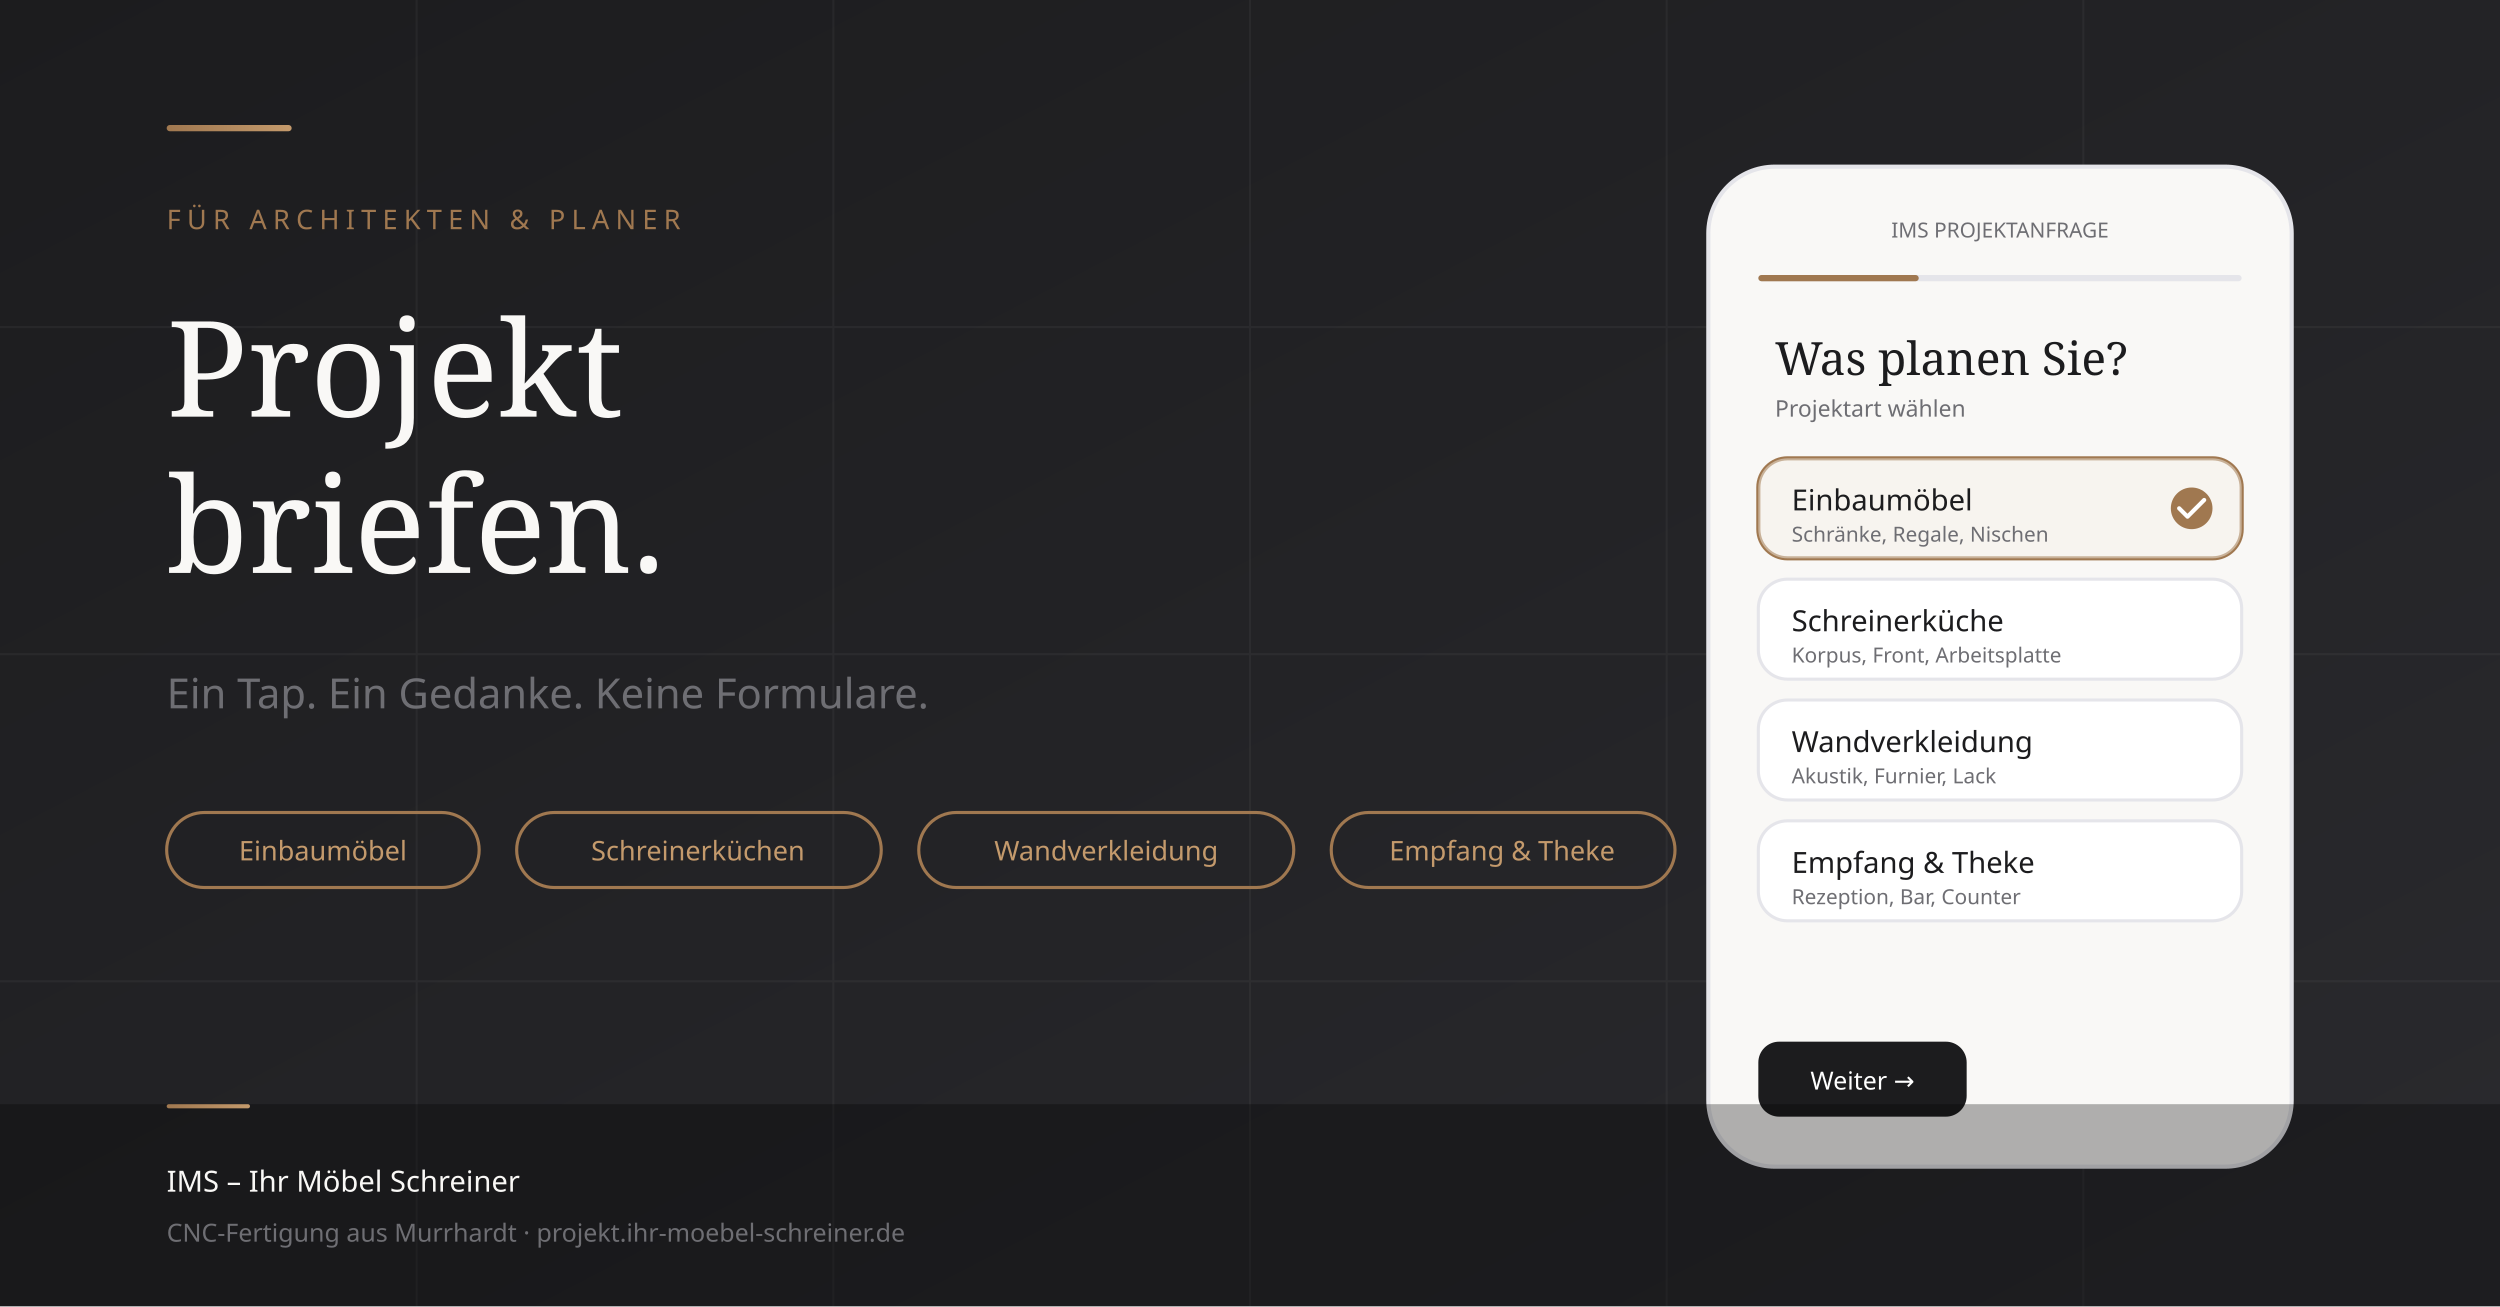
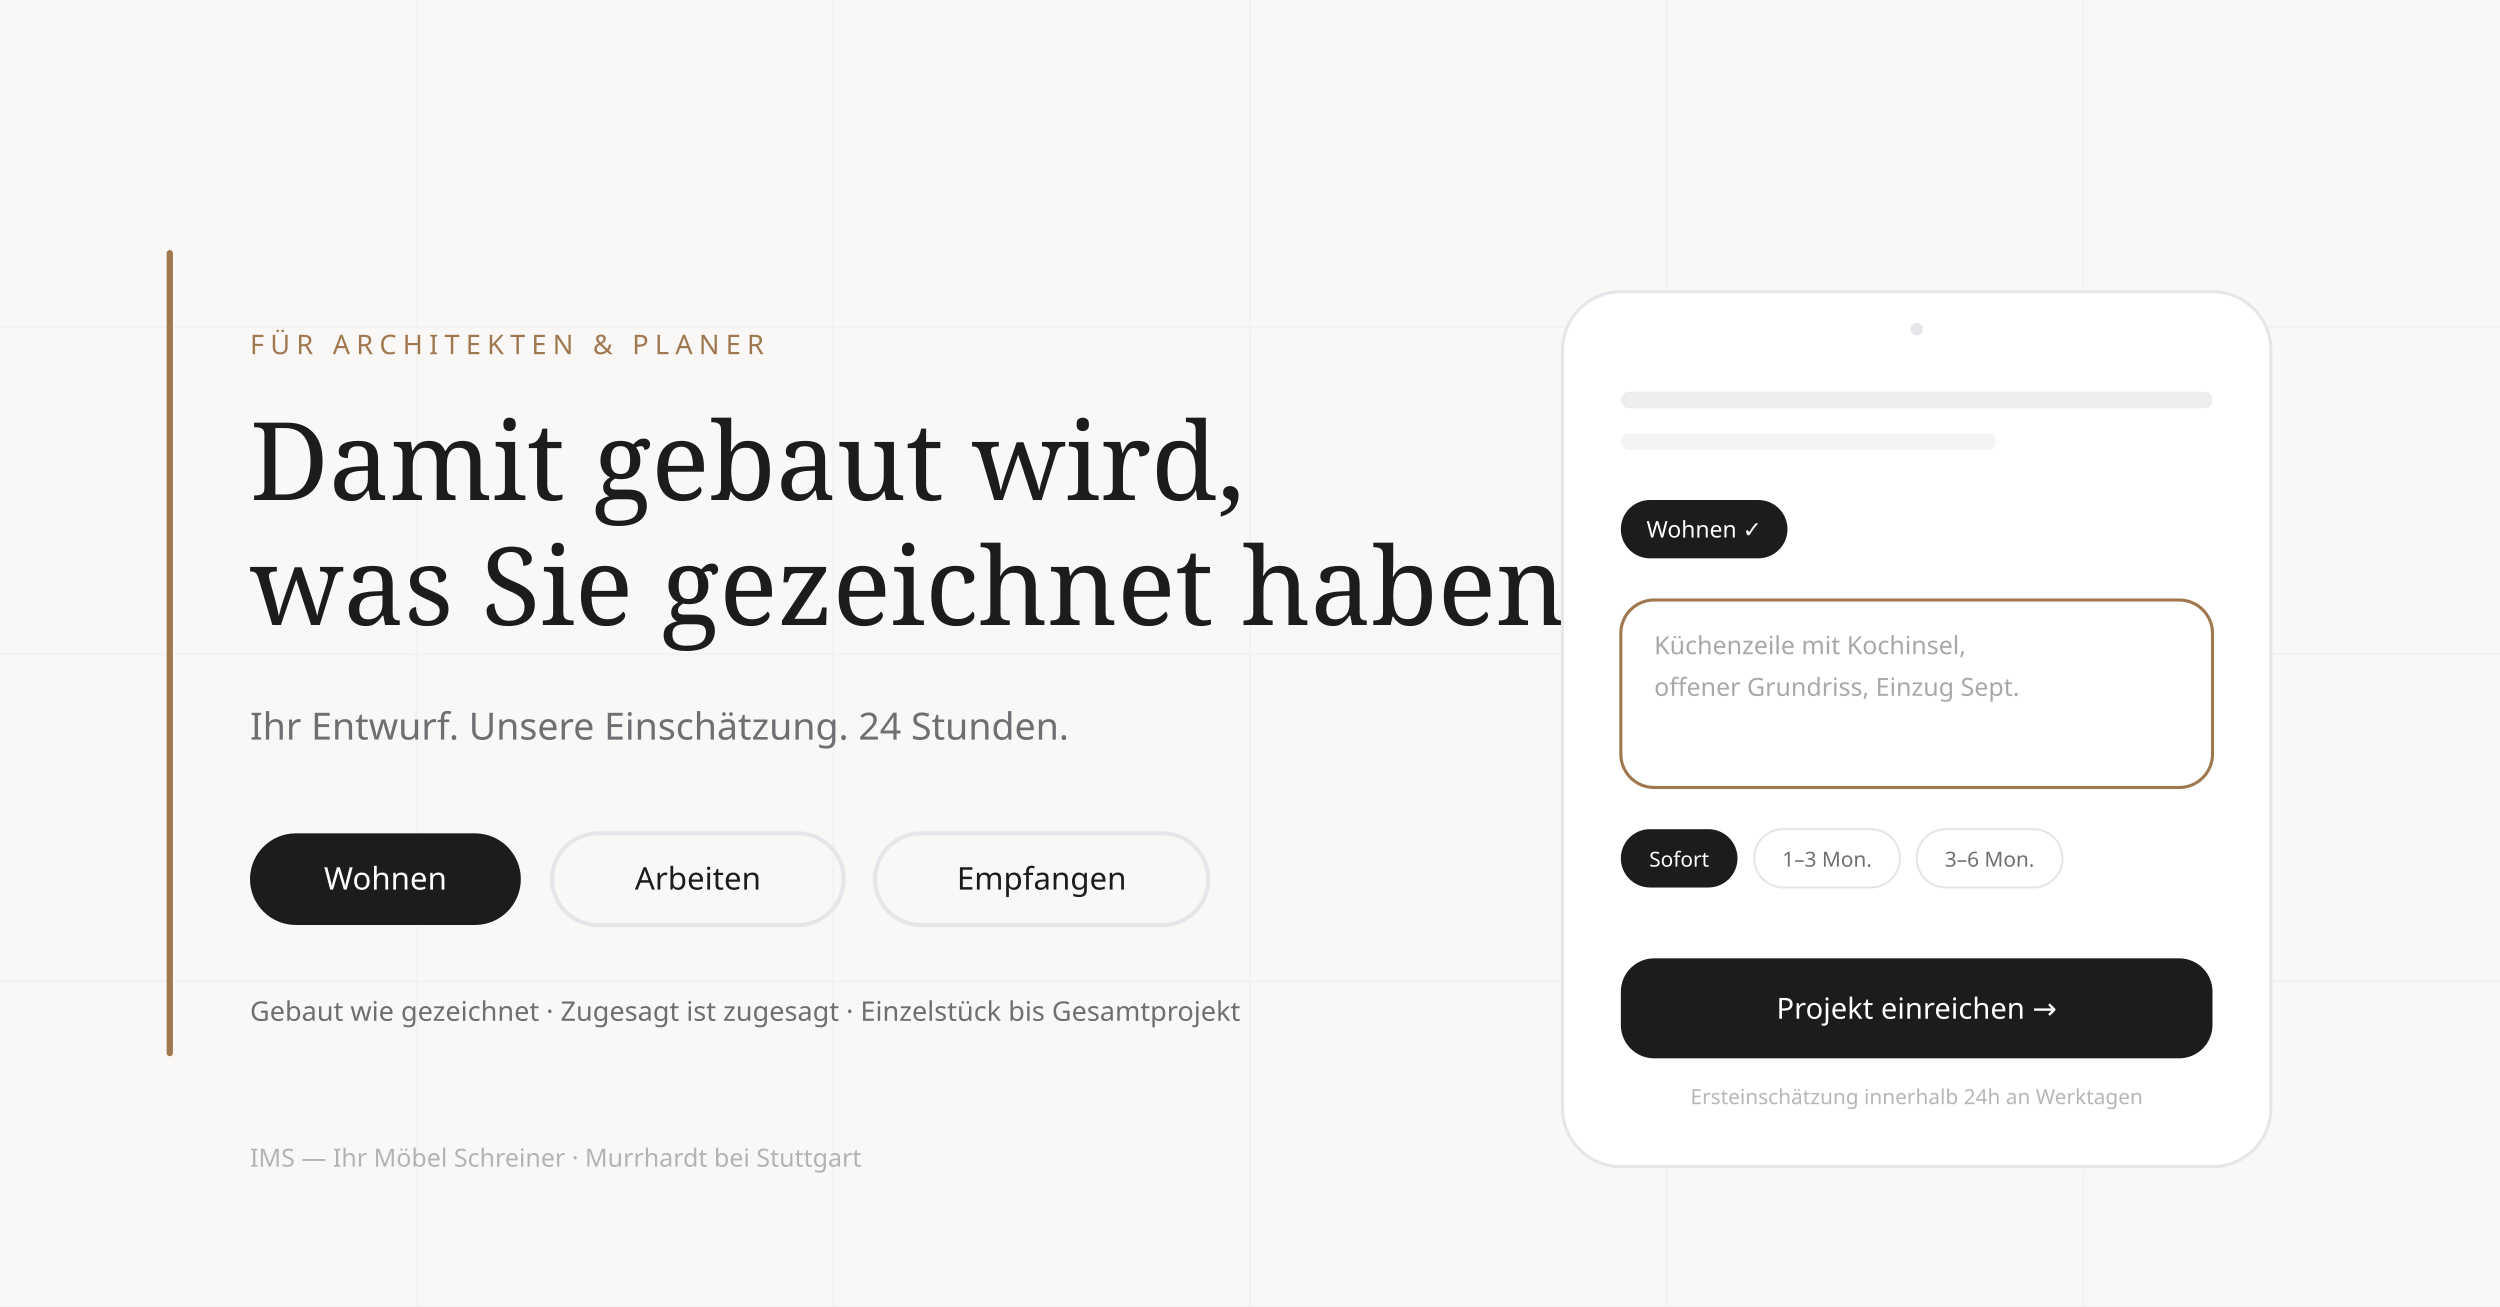
- <svg xmlns="http://www.w3.org/2000/svg" width="1200" height="627">
-   <defs>
-     <linearGradient id="bg" x1="0" y1="0" x2="1" y2="1">
-       <stop offset="0%" stop-color="#1C1C1E" />
-       <stop offset="100%" stop-color="#2A2A2E" />
-     </linearGradient>
-     <linearGradient id="oakGrad" x1="0" y1="0" x2="1" y2="0">
-       <stop offset="0%" stop-color="#A07850" />
-       <stop offset="100%" stop-color="#C49A6C" />
-     </linearGradient>
-   </defs>
-   <rect width="1200" height="627" fill="url(#bg)" />
-   <g opacity="0.04">
-     <line x1="200" y1="0" x2="200" y2="627" stroke="white" stroke-width="1" />
-     <line x1="400" y1="0" x2="400" y2="627" stroke="white" stroke-width="1" />
-     <line x1="600" y1="0" x2="600" y2="627" stroke="white" stroke-width="1" />
-     <line x1="800" y1="0" x2="800" y2="627" stroke="white" stroke-width="1" />
-     <line x1="1000" y1="0" x2="1000" y2="627" stroke="white" stroke-width="1" />
-     <line x1="0" y1="157" x2="1200" y2="157" stroke="white" stroke-width="1" />
-     <line x1="0" y1="314" x2="1200" y2="314" stroke="white" stroke-width="1" />
-     <line x1="0" y1="471" x2="1200" y2="471" stroke="white" stroke-width="1" />
+ <svg xmlns="http://www.w3.org/2000/svg" width="1200" height="627" viewBox="0 0 1200 627">
+   <rect width="1200" height="627" fill="#F9F8F6" />
+   <g opacity="0.03">
+     <line x1="200" y1="0" x2="200" y2="627" stroke="#1C1C1E" stroke-width="1" />
+     <line x1="400" y1="0" x2="400" y2="627" stroke="#1C1C1E" stroke-width="1" />
+     <line x1="600" y1="0" x2="600" y2="627" stroke="#1C1C1E" stroke-width="1" />
+     <line x1="800" y1="0" x2="800" y2="627" stroke="#1C1C1E" stroke-width="1" />
+     <line x1="1000" y1="0" x2="1000" y2="627" stroke="#1C1C1E" stroke-width="1" />
+     <line x1="0" y1="157" x2="1200" y2="157" stroke="#1C1C1E" stroke-width="1" />
+     <line x1="0" y1="314" x2="1200" y2="314" stroke="#1C1C1E" stroke-width="1" />
+     <line x1="0" y1="471" x2="1200" y2="471" stroke="#1C1C1E" stroke-width="1" />
  </g>
-   <rect x="80" y="60" width="60" height="3" rx="1.5" fill="url(#oakGrad)" />
-   <text x="80" y="110" font-family="sans-serif" font-size="13" font-weight="500" fill="#A07850" letter-spacing="3">FÜR ARCHITEKTEN &amp; PLANER</text>
-   <text x="80" y="200" font-family="Georgia, serif" font-size="64" fill="#F9F8F6" font-weight="400">Projekt</text>
-   <text x="80" y="275" font-family="Georgia, serif" font-size="64" fill="#F9F8F6" font-weight="400">briefen.</text>
-   <text x="80" y="340" font-family="sans-serif" font-size="20" fill="#6E6E73" font-weight="300">Ein Tap. Ein Gedanke. Keine Formulare.</text>
-   <rect x="80" y="390" width="150" height="36" rx="18" fill="none" stroke="#A07850" stroke-width="1.5" />
-   <text x="155" y="413" font-family="sans-serif" font-size="13" fill="#C49A6C" text-anchor="middle" font-weight="400">Einbaumöbel</text>
-   <rect x="248" y="390" width="175" height="36" rx="18" fill="none" stroke="#A07850" stroke-width="1.5" />
-   <text x="335" y="413" font-family="sans-serif" font-size="13" fill="#C49A6C" text-anchor="middle" font-weight="400">Schreinerküchen</text>
-   <rect x="441" y="390" width="180" height="36" rx="18" fill="none" stroke="#A07850" stroke-width="1.5" />
-   <text x="531" y="413" font-family="sans-serif" font-size="13" fill="#C49A6C" text-anchor="middle" font-weight="400">Wandverkleidung</text>
-   <rect x="639" y="390" width="165" height="36" rx="18" fill="none" stroke="#A07850" stroke-width="1.5" />
-   <text x="721" y="413" font-family="sans-serif" font-size="13" fill="#C49A6C" text-anchor="middle" font-weight="400">Empfang &amp; Theke</text>
-   <g transform="translate(820, 80)">
-     <rect x="0" y="0" width="280" height="480" rx="32" fill="#F9F8F6" stroke="#E5E5EA" stroke-width="2" />
-     <rect x="16" y="16" width="248" height="28" rx="4" fill="transparent" />
-     <text x="140" y="34" font-family="sans-serif" font-size="10" fill="#6E6E73" text-anchor="middle" font-weight="500">IMS PROJEKTANFRAGE</text>
-     <rect x="24" y="52" width="232" height="3" rx="1.5" fill="#E5E5EA" />
-     <rect x="24" y="52" width="77" height="3" rx="1.5" fill="#A07850" />
-     <text x="32" y="100" font-family="Georgia, serif" font-size="22" fill="#1C1C1E">Was planen Sie?</text>
-     <text x="32" y="120" font-family="sans-serif" font-size="11" fill="#6E6E73" font-weight="300">Projektart wählen</text>
-     <rect x="24" y="140" width="232" height="48" rx="14" fill="white" stroke="#A07850" stroke-width="2" />
-     <rect x="24" y="140" width="232" height="48" rx="14" fill="#F0EAE0" opacity="0.5" />
-     <text x="40" y="165" font-family="sans-serif" font-size="14" fill="#1C1C1E" font-weight="500">Einbaumöbel</text>
-     <text x="40" y="180" font-family="sans-serif" font-size="10" fill="#6E6E73" font-weight="300">Schränke, Regale, Nischen</text>
-     <circle cx="232" cy="164" r="10" fill="#A07850" />
-     <polyline points="226,164 230,168 238,160" fill="none" stroke="white" stroke-width="2" stroke-linecap="round" stroke-linejoin="round" />
-     <rect x="24" y="198" width="232" height="48" rx="14" fill="white" stroke="#E5E5EA" stroke-width="1.5" />
-     <text x="40" y="223" font-family="sans-serif" font-size="14" fill="#1C1C1E" font-weight="500">Schreinerküche</text>
-     <text x="40" y="238" font-family="sans-serif" font-size="10" fill="#6E6E73" font-weight="300">Korpus, Front, Arbeitsplatte</text>
-     <rect x="24" y="256" width="232" height="48" rx="14" fill="white" stroke="#E5E5EA" stroke-width="1.5" />
-     <text x="40" y="281" font-family="sans-serif" font-size="14" fill="#1C1C1E" font-weight="500">Wandverkleidung</text>
-     <text x="40" y="296" font-family="sans-serif" font-size="10" fill="#6E6E73" font-weight="300">Akustik, Furnier, Lack</text>
-     <rect x="24" y="314" width="232" height="48" rx="14" fill="white" stroke="#E5E5EA" stroke-width="1.5" />
-     <text x="40" y="339" font-family="sans-serif" font-size="14" fill="#1C1C1E" font-weight="500">Empfang &amp; Theke</text>
-     <text x="40" y="354" font-family="sans-serif" font-size="10" fill="#6E6E73" font-weight="300">Rezeption, Bar, Counter</text>
-     <rect x="24" y="420" width="100" height="36" rx="10" fill="#1C1C1E" />
-     <text x="74" y="443" font-family="sans-serif" font-size="12" fill="white" text-anchor="middle" font-weight="500">Weiter →</text>
+   <rect x="80" y="120" width="3" height="387" fill="#A07850" rx="1.5" />
+   <text x="120" y="170" font-family="sans-serif" font-size="13" font-weight="500" fill="#A07850" letter-spacing="3">FÜR ARCHITEKTEN &amp; PLANER</text>
+   <text x="120" y="240" font-family="Georgia, serif" font-size="52" fill="#1C1C1E">Damit gebaut wird,</text>
+   <text x="120" y="300" font-family="Georgia, serif" font-size="52" fill="#1C1C1E">was Sie gezeichnet haben.</text>
+   <text x="120" y="355" font-family="sans-serif" font-size="18" font-weight="300" fill="#6E6E73">Ihr Entwurf. Unsere Einschätzung. 24 Stunden.</text>
+   <rect x="120" y="400" width="130" height="44" rx="22" fill="#1C1C1E" />
+   <text x="185" y="427" font-family="sans-serif" font-size="15" font-weight="500" fill="#FFFFFF" text-anchor="middle">Wohnen</text>
+   <rect x="265" y="400" width="140" height="44" rx="22" fill="none" stroke="#E5E5EA" stroke-width="2" />
+   <text x="335" y="427" font-family="sans-serif" font-size="15" font-weight="500" fill="#1C1C1E" text-anchor="middle">Arbeiten</text>
+   <rect x="420" y="400" width="160" height="44" rx="22" fill="none" stroke="#E5E5EA" stroke-width="2" />
+   <text x="500" y="427" font-family="sans-serif" font-size="15" font-weight="500" fill="#1C1C1E" text-anchor="middle">Empfangen</text>
+   <text x="120" y="490" font-family="sans-serif" font-size="13" font-weight="300" fill="#6E6E73">Gebaut wie gezeichnet · Zugesagt ist zugesagt · Einzelstück bis Gesamtprojekt</text>
+   <text x="120" y="560" font-family="sans-serif" font-size="12" font-weight="300" fill="#6E6E73" opacity="0.5">IMS — Ihr Möbel Schreiner · Murrhardt bei Stuttgart</text>
+   <g transform="translate(750, 140)">
+     <rect x="0" y="0" width="340" height="420" rx="28" fill="#FFFFFF" stroke="#E5E5EA" stroke-width="1.5" />
+     <circle cx="170" cy="18" r="3" fill="#E5E5EA" />
+     <rect x="28" y="48" width="284" height="8" rx="4" fill="#1C1C1E" opacity="0.08" />
+     <rect x="28" y="68" width="180" height="8" rx="4" fill="#1C1C1E" opacity="0.05" />
+     <rect x="28" y="100" width="80" height="28" rx="14" fill="#1C1C1E" />
+     <text x="68" y="118" font-family="sans-serif" font-size="11" font-weight="500" fill="#FFFFFF" text-anchor="middle">Wohnen ✓</text>
+     <rect x="28" y="148" width="284" height="90" rx="16" fill="none" stroke="#A07850" stroke-width="1.5" />
+     <text x="44" y="174" font-family="sans-serif" font-size="12" font-weight="300" fill="#6E6E73" opacity="0.6">Küchenzeile mit Kochinsel,</text>
+     <text x="44" y="194" font-family="sans-serif" font-size="12" font-weight="300" fill="#6E6E73" opacity="0.6">offener Grundriss, Einzug Sept.</text>
+     <rect x="28" y="258" width="56" height="28" rx="14" fill="#1C1C1E" />
+     <text x="56" y="276" font-family="sans-serif" font-size="10" font-weight="500" fill="#FFFFFF" text-anchor="middle">Sofort</text>
+     <rect x="92" y="258" width="70" height="28" rx="14" fill="none" stroke="#E5E5EA" stroke-width="1" />
+     <text x="127" y="276" font-family="sans-serif" font-size="10" font-weight="400" fill="#6E6E73" text-anchor="middle">1–3 Mon.</text>
+     <rect x="170" y="258" width="70" height="28" rx="14" fill="none" stroke="#E5E5EA" stroke-width="1" />
+     <text x="205" y="276" font-family="sans-serif" font-size="10" font-weight="400" fill="#6E6E73" text-anchor="middle">3–6 Mon.</text>
+     <rect x="28" y="320" width="284" height="48" rx="16" fill="#1C1C1E" />
+     <text x="170" y="349" font-family="sans-serif" font-size="14" font-weight="500" fill="#FFFFFF" text-anchor="middle">Projekt einreichen →</text>
+     <text x="170" y="390" font-family="sans-serif" font-size="10" font-weight="300" fill="#6E6E73" text-anchor="middle" opacity="0.5">Ersteinschätzung innerhalb 24h an Werktagen</text>
  </g>
-   <rect x="0" y="530" width="1200" height="97" fill="rgba(0,0,0,0.3)" />
-   <text x="80" y="572" font-family="sans-serif" font-size="14" fill="#F9F8F6" font-weight="500">IMS – Ihr Möbel Schreiner</text>
-   <text x="80" y="596" font-family="sans-serif" font-size="12" fill="#6E6E73" font-weight="300">CNC-Fertigung aus Murrhardt · projekt.ihr-moebel-schreiner.de</text>
-   <rect x="80" y="530" width="40" height="2" rx="1" fill="url(#oakGrad)" />
</svg>
